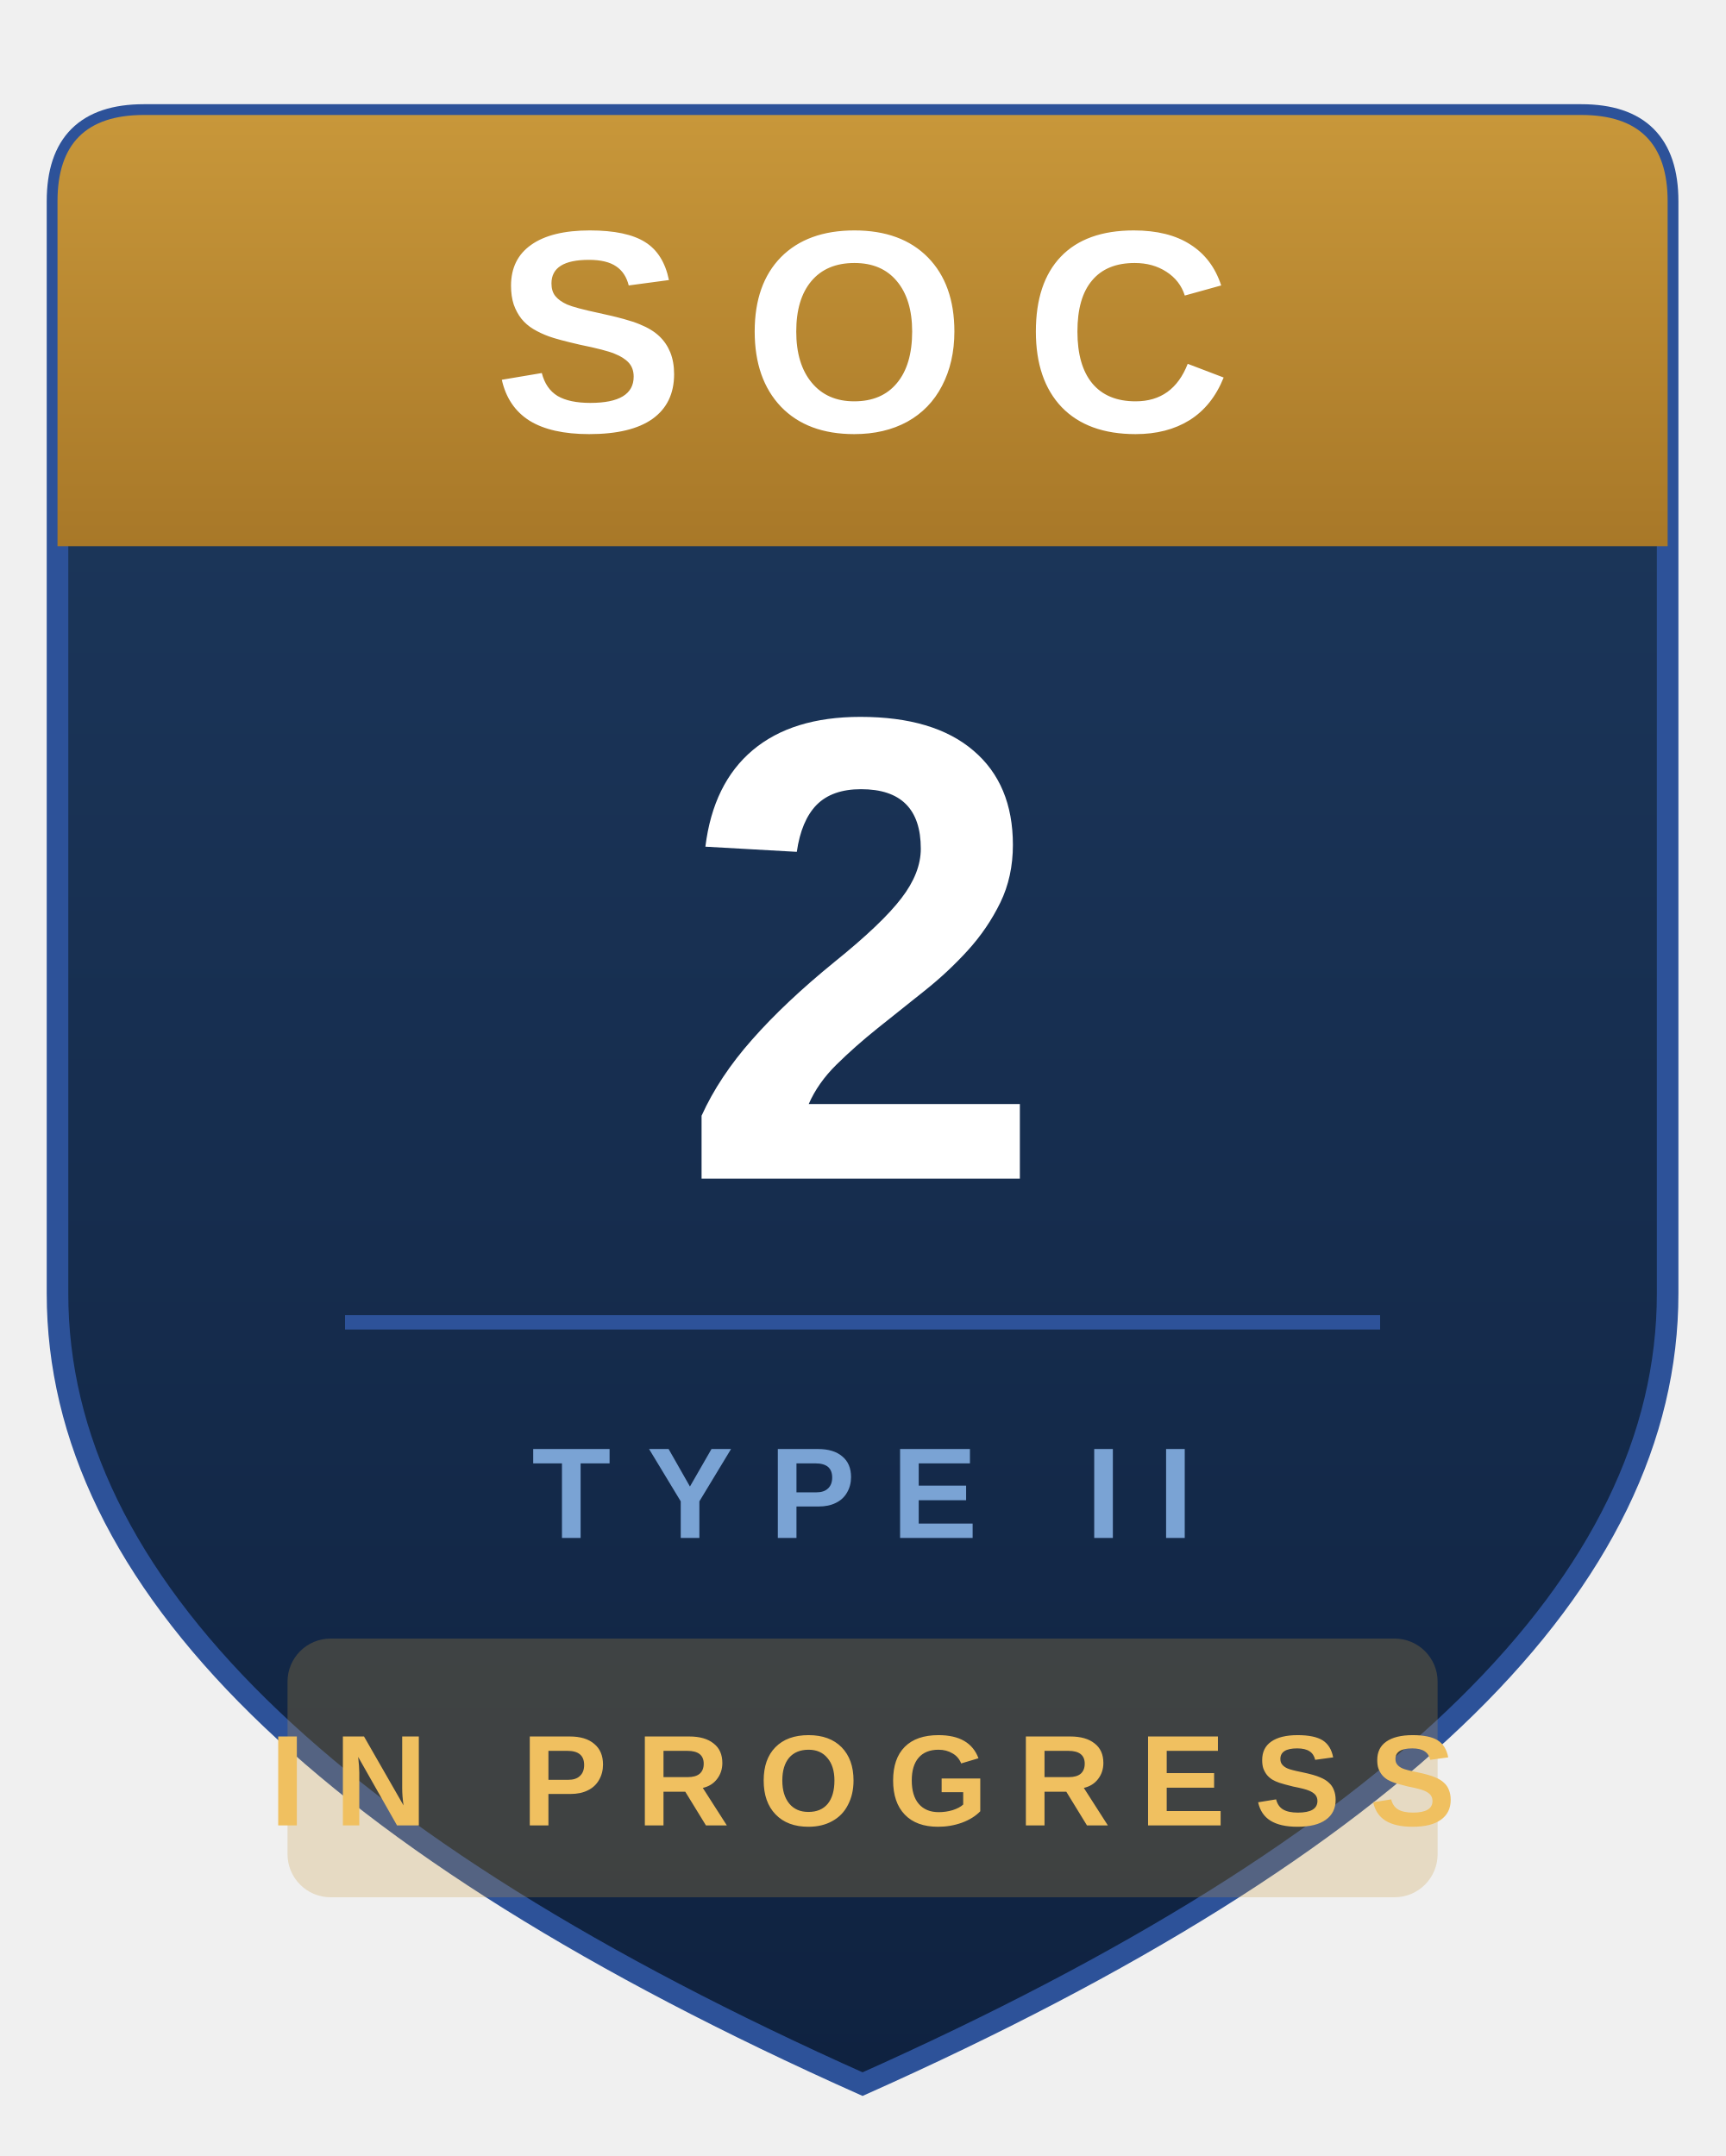
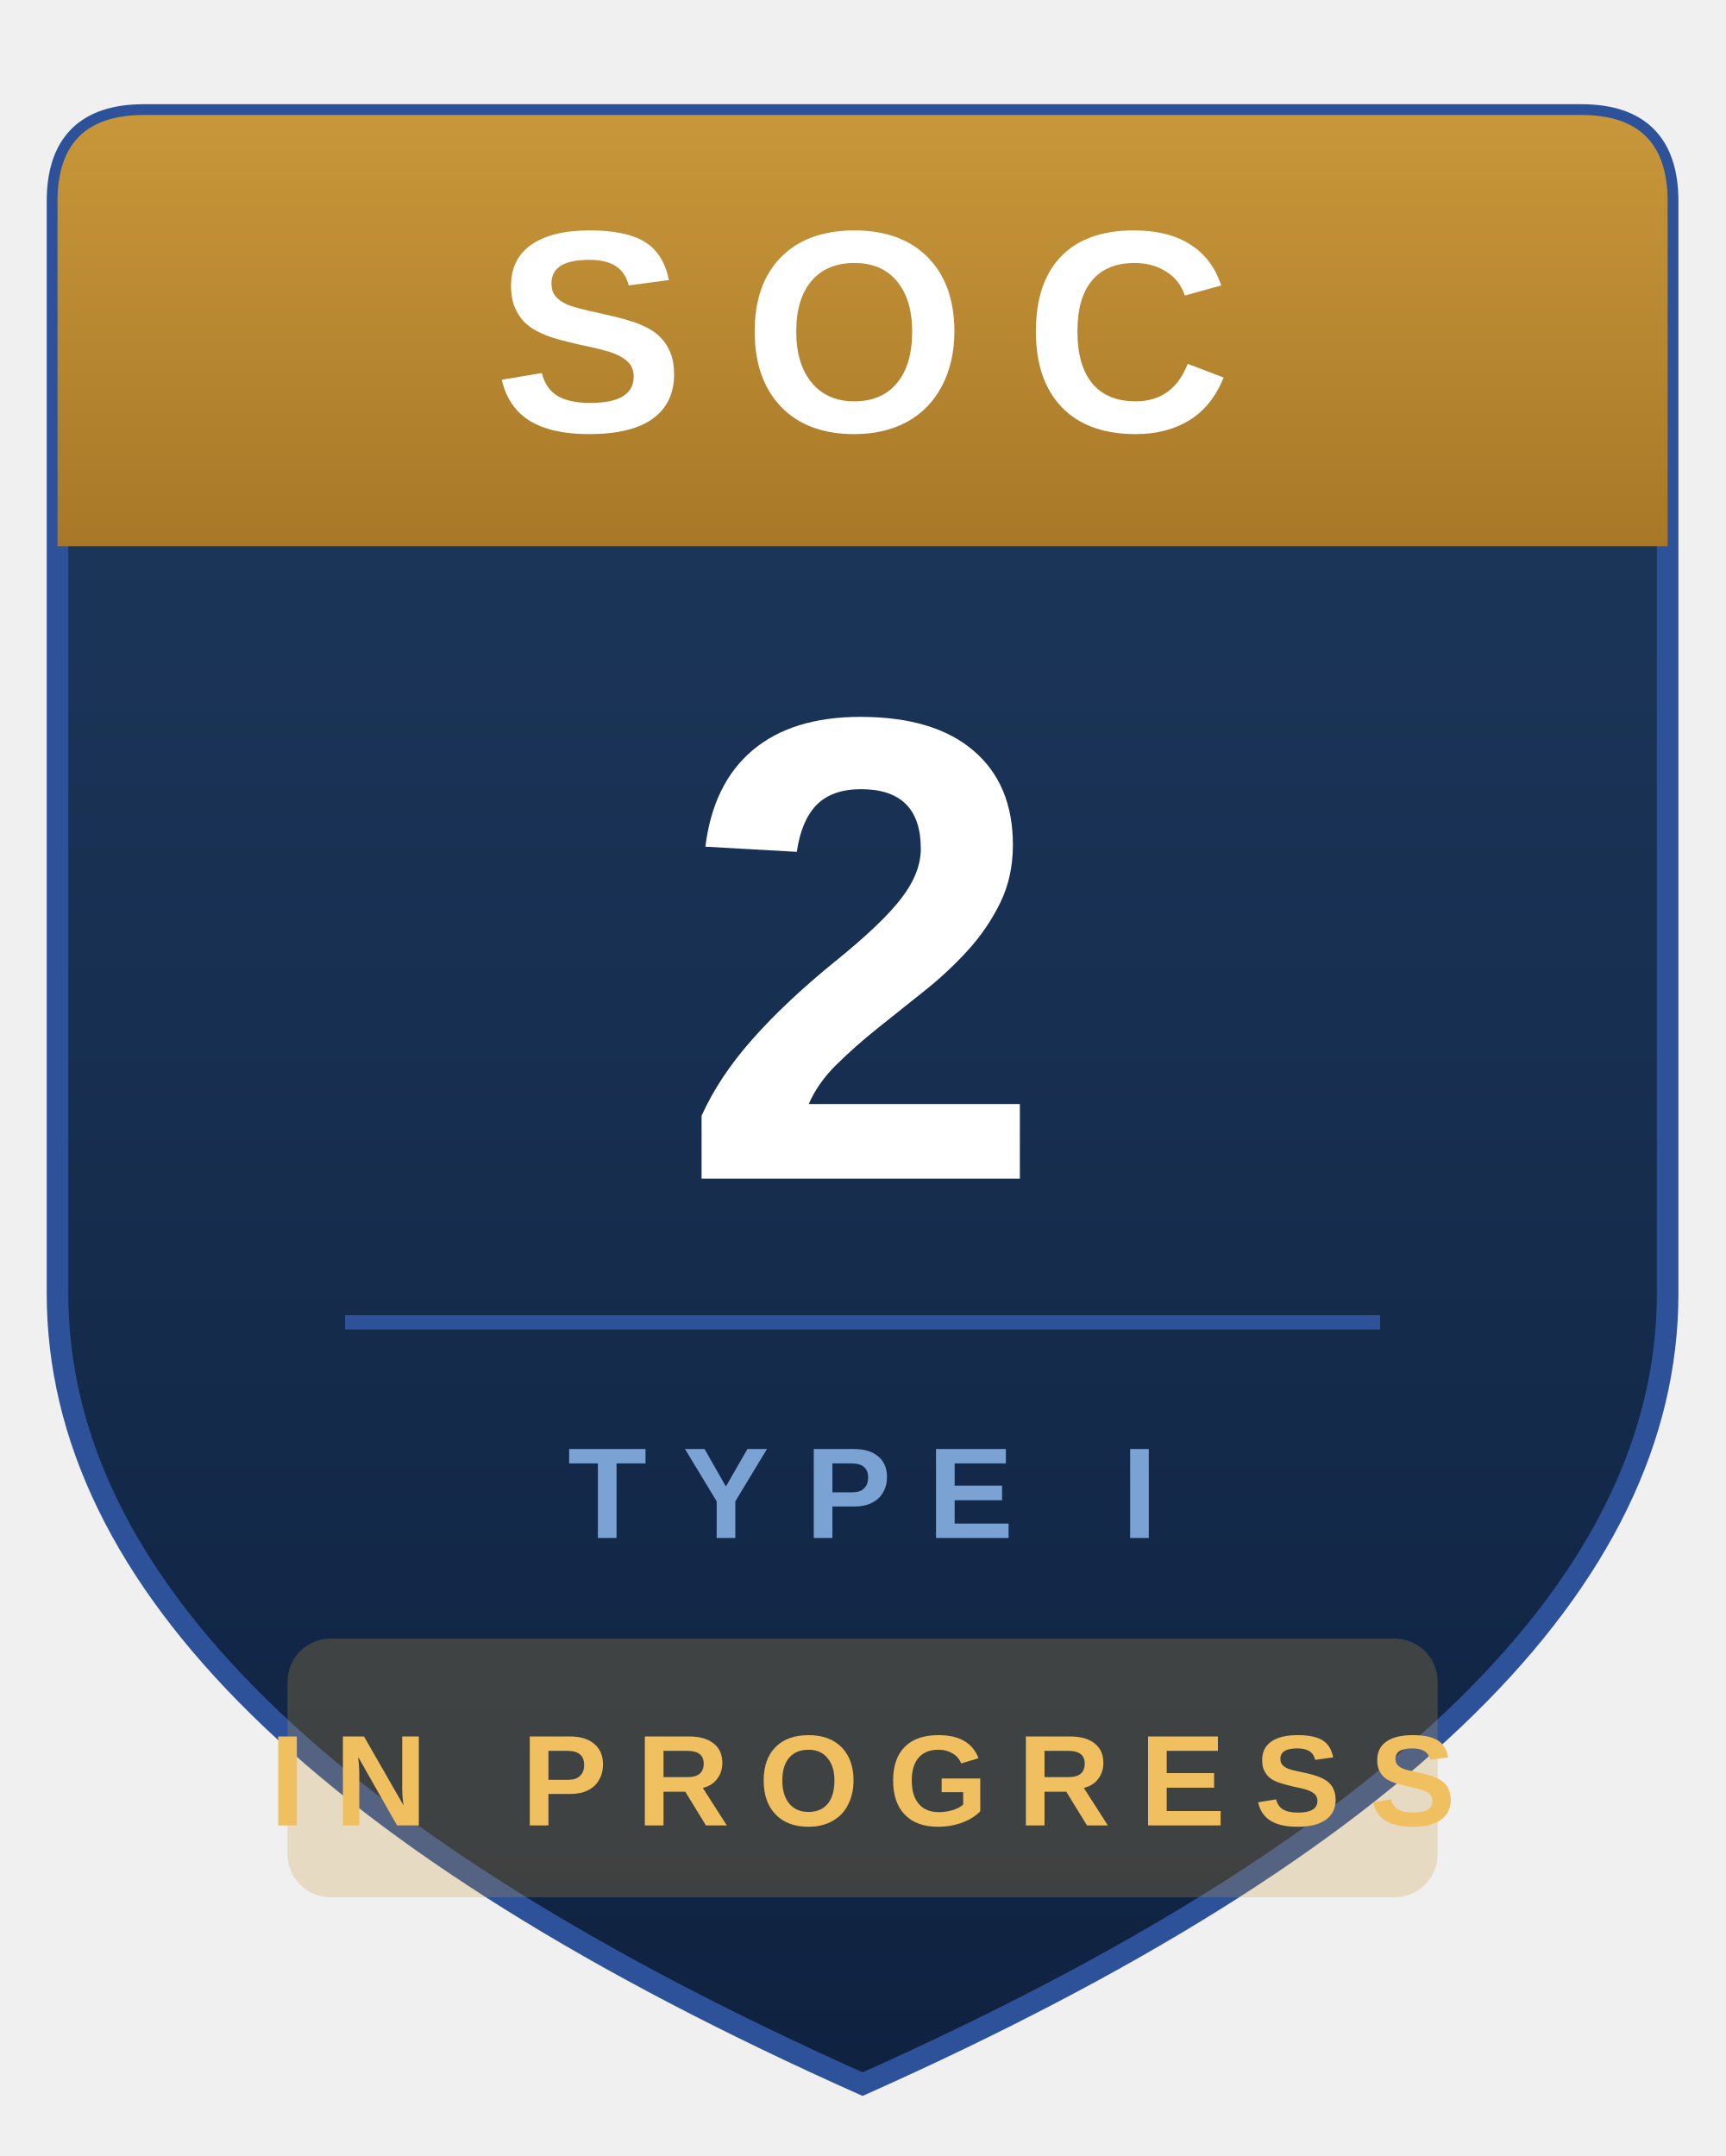
<svg xmlns="http://www.w3.org/2000/svg" viewBox="0 0 120 150" width="120" height="150">
  <defs>
    <linearGradient id="soc2Bg" x1="0%" y1="0%" x2="0%" y2="100%">
      <stop offset="0%" style="stop-color:#1e3a5f" />
      <stop offset="100%" style="stop-color:#0f2240" />
    </linearGradient>
    <linearGradient id="soc2Header" x1="0%" y1="0%" x2="0%" y2="100%">
      <stop offset="0%" style="stop-color:#c8973a" />
      <stop offset="100%" style="stop-color:#a87828" />
    </linearGradient>
  </defs>
  <path d="M10,8 H110 Q116,8 116,14 V90 Q116,120 60,145 Q4,120 4,90 V14 Q4,8 10,8 Z" fill="url(#soc2Bg)" stroke="#2d5299" stroke-width="1.5" />
  <path d="M4,14 Q4,8 10,8 H110 Q116,8 116,14 V38 H4 Z" fill="url(#soc2Header)" />
  <text x="60" y="30" text-anchor="middle" font-family="'Arial Black', 'Arial', sans-serif" font-weight="900" font-size="20" letter-spacing="4" fill="#ffffff">SOC</text>
  <text x="60" y="82" text-anchor="middle" font-family="'Arial Black', 'Arial', sans-serif" font-weight="900" font-size="46" fill="#ffffff">2</text>
  <line x1="24" y1="92" x2="96" y2="92" stroke="#2d5299" stroke-width="1" />
-   <text x="60" y="107" text-anchor="middle" font-family="'Arial', sans-serif" font-weight="600" font-size="9" letter-spacing="2.5" fill="#7aa3d4">TYPE II</text>
+   <text x="60" y="107" text-anchor="middle" font-family="'Arial', sans-serif" font-weight="600" font-size="9" letter-spacing="2.5" fill="#7aa3d4">TYPE I</text>
  <rect x="20" y="114" width="80" height="18" rx="3" fill="#c8973a" opacity="0.25" />
  <text x="60" y="127" text-anchor="middle" font-family="'Arial', sans-serif" font-weight="700" font-size="9" letter-spacing="2" fill="#f0c060">IN PROGRESS</text>
</svg>
